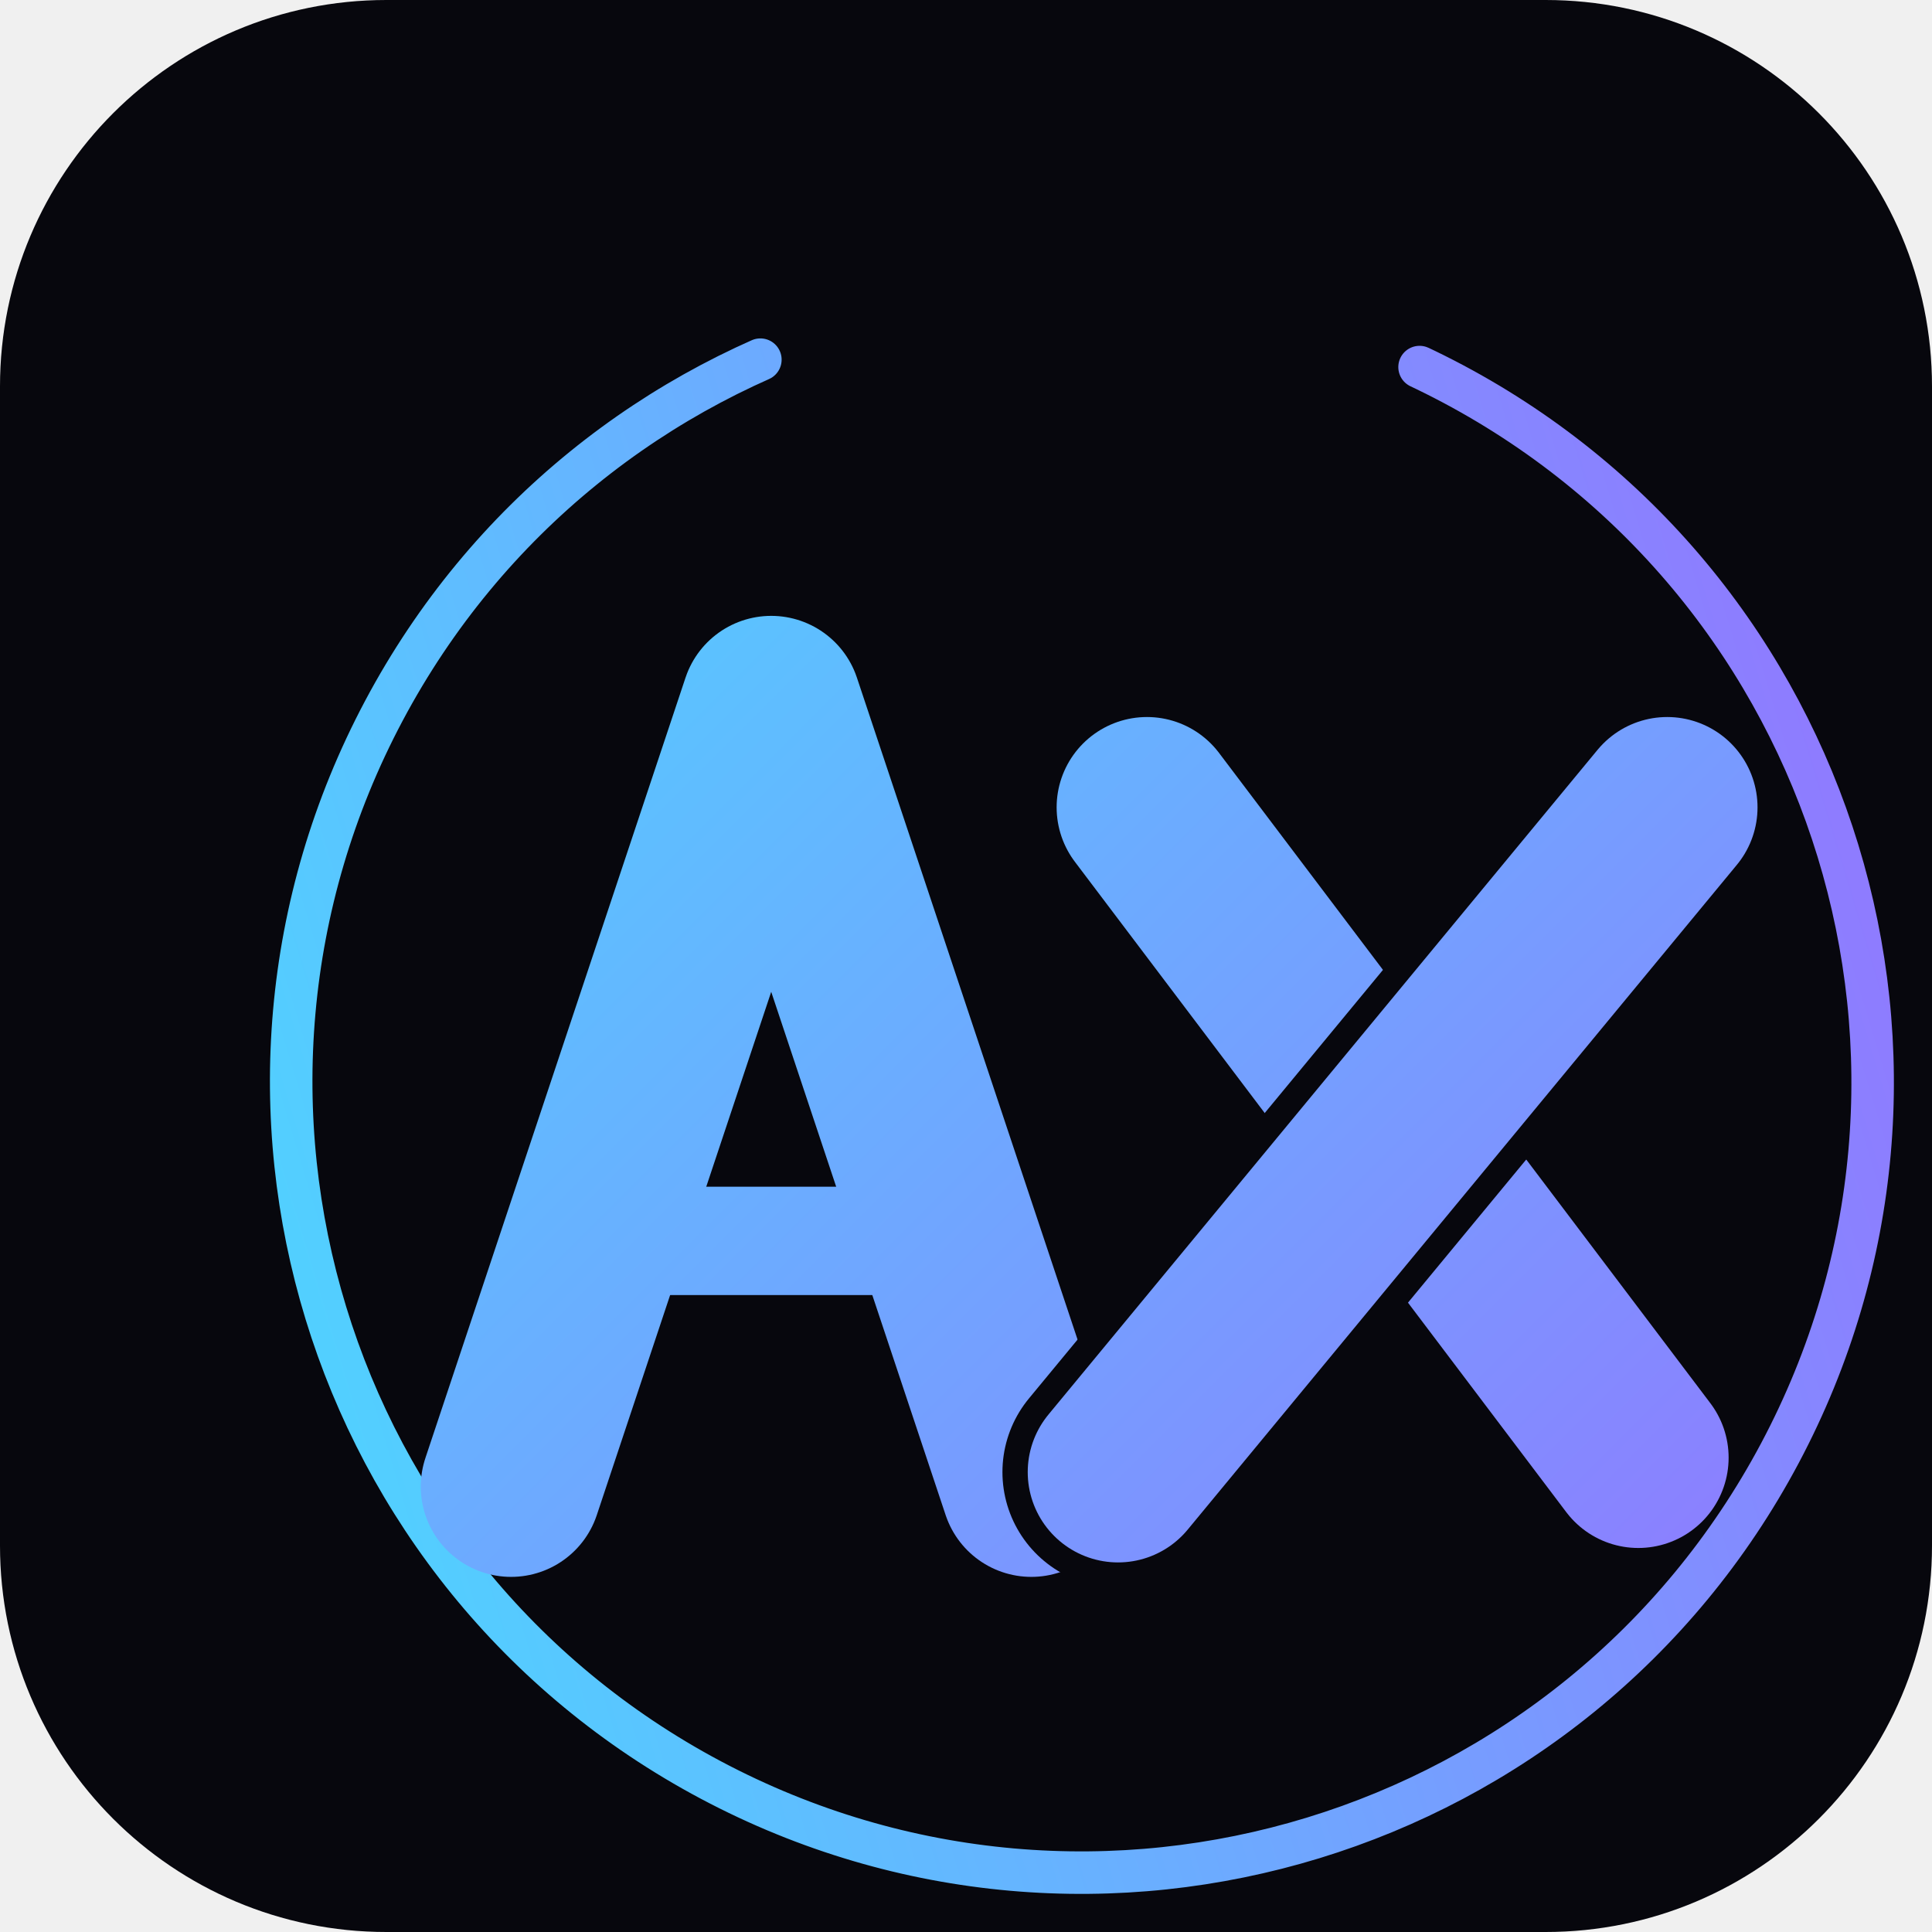
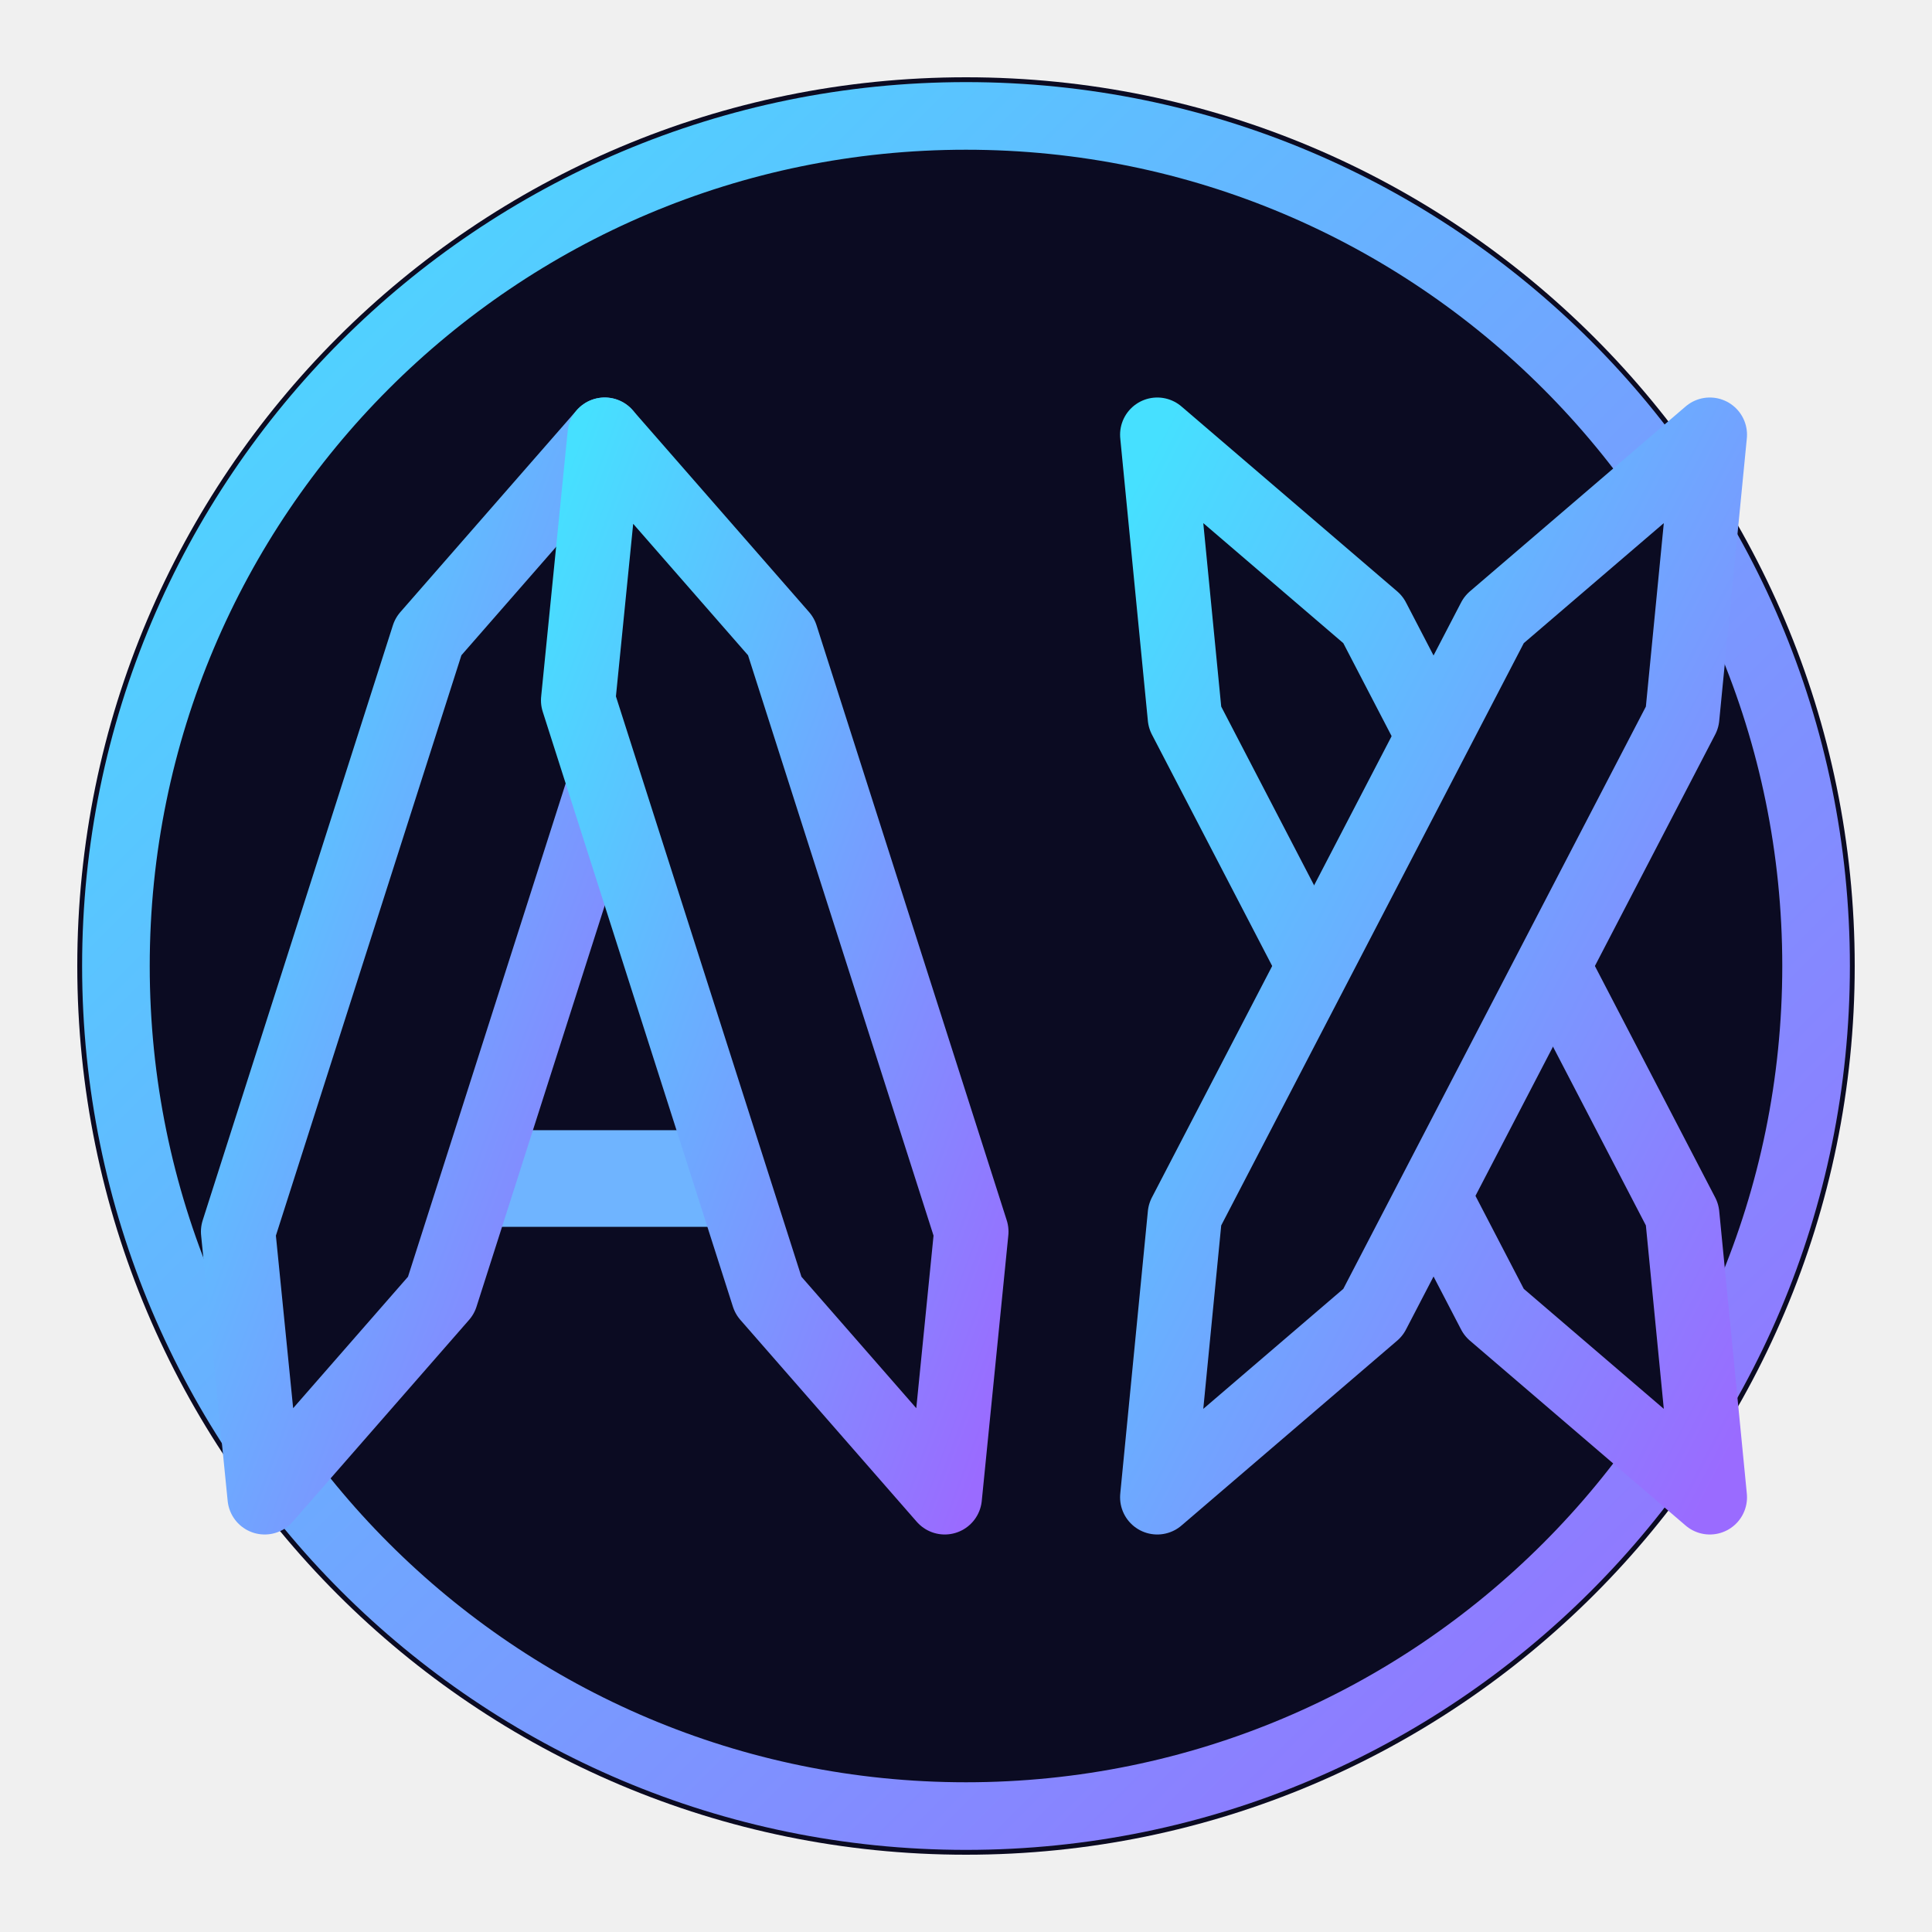
<svg xmlns="http://www.w3.org/2000/svg" viewBox="0 0 200 200" role="img" aria-label="ProduAVX">
  <defs>
    <linearGradient id="gf" x1="0" y1="0" x2="1" y2="1">
      <stop offset="0" stop-color="#46e0ff" />
      <stop offset="1" stop-color="#9a6bff" />
    </linearGradient>
  </defs>
-   <rect width="200" height="200" rx="40" fill="#07070d" />
-   <g transform="translate(24 24) scale(.88)">
-     <mask id="mf" maskUnits="userSpaceOnUse" x="0" y="0" width="200" height="200">
-       <g fill="none" stroke-linecap="round" stroke-linejoin="round" transform="translate(100 100) scale(.85) translate(-103 -102)">
-         <path d="M24 158L60 50L96 158" stroke="#fff" stroke-width="25" />
-         <path d="M44 124H76" stroke="#fff" stroke-width="15.0" />
-         <g transform="translate(6 0)">
-           <path d="M106 64L174 154" stroke="#fff" stroke-width="25" />
-           <path d="M178 64L102 156" stroke="#000" stroke-width="32" />
-           <path d="M178 64L102 156" stroke="#fff" stroke-width="25" />
-         </g>
-       </g>
-     </mask>
-     <circle cx="100" cy="100" r="93" fill="none" stroke="url(#gf)" stroke-width="5" stroke-linecap="round" stroke-dasharray="500 80" transform="rotate(-62 100 100)" />
-     <rect width="200" height="200" fill="url(#gf)" mask="url(#mf)" />
+   <circle cx="100" cy="100" r="92" fill="#0b0b22" />
+   <circle cx="100" cy="100" r="88" fill="none" stroke="url(#gf)" stroke-width="7" />
+   <g transform="translate(100 100) scale(1.1) translate(-100 -102)">
+     <path d="M53 122H83" stroke="#6fb4ff" stroke-width="9.1" stroke-linecap="round" />
+     <path d="M34.0 152.0L50.6 133.0L68.5 77.0L66.0 52.0L49.4 71.0L31.5 127.0Z" fill="#0b0b22" stroke="url(#gf)" stroke-width="7" stroke-linejoin="round" />
+     <path d="M98.0 152.0L100.5 127.0L82.6 71.0L66.0 52.0L63.5 77.0L81.4 133.0Z" fill="#0b0b22" stroke="url(#gf)" stroke-width="7" stroke-linejoin="round" />
+     <path d="M118.0 52.0L120.6 78.6L149.7 134.6L170.0 152.0L167.4 125.4L138.3 69.4Z" fill="#0b0b22" stroke="url(#gf)" stroke-width="7" stroke-linejoin="round" />
+     <path d="M170.0 52.0L149.7 69.4L120.6 125.4L118.0 152.0L138.3 134.6L167.4 78.6Z" fill="#0b0b22" stroke="url(#gf)" stroke-width="7" stroke-linejoin="round" />
  </g>
</svg>
